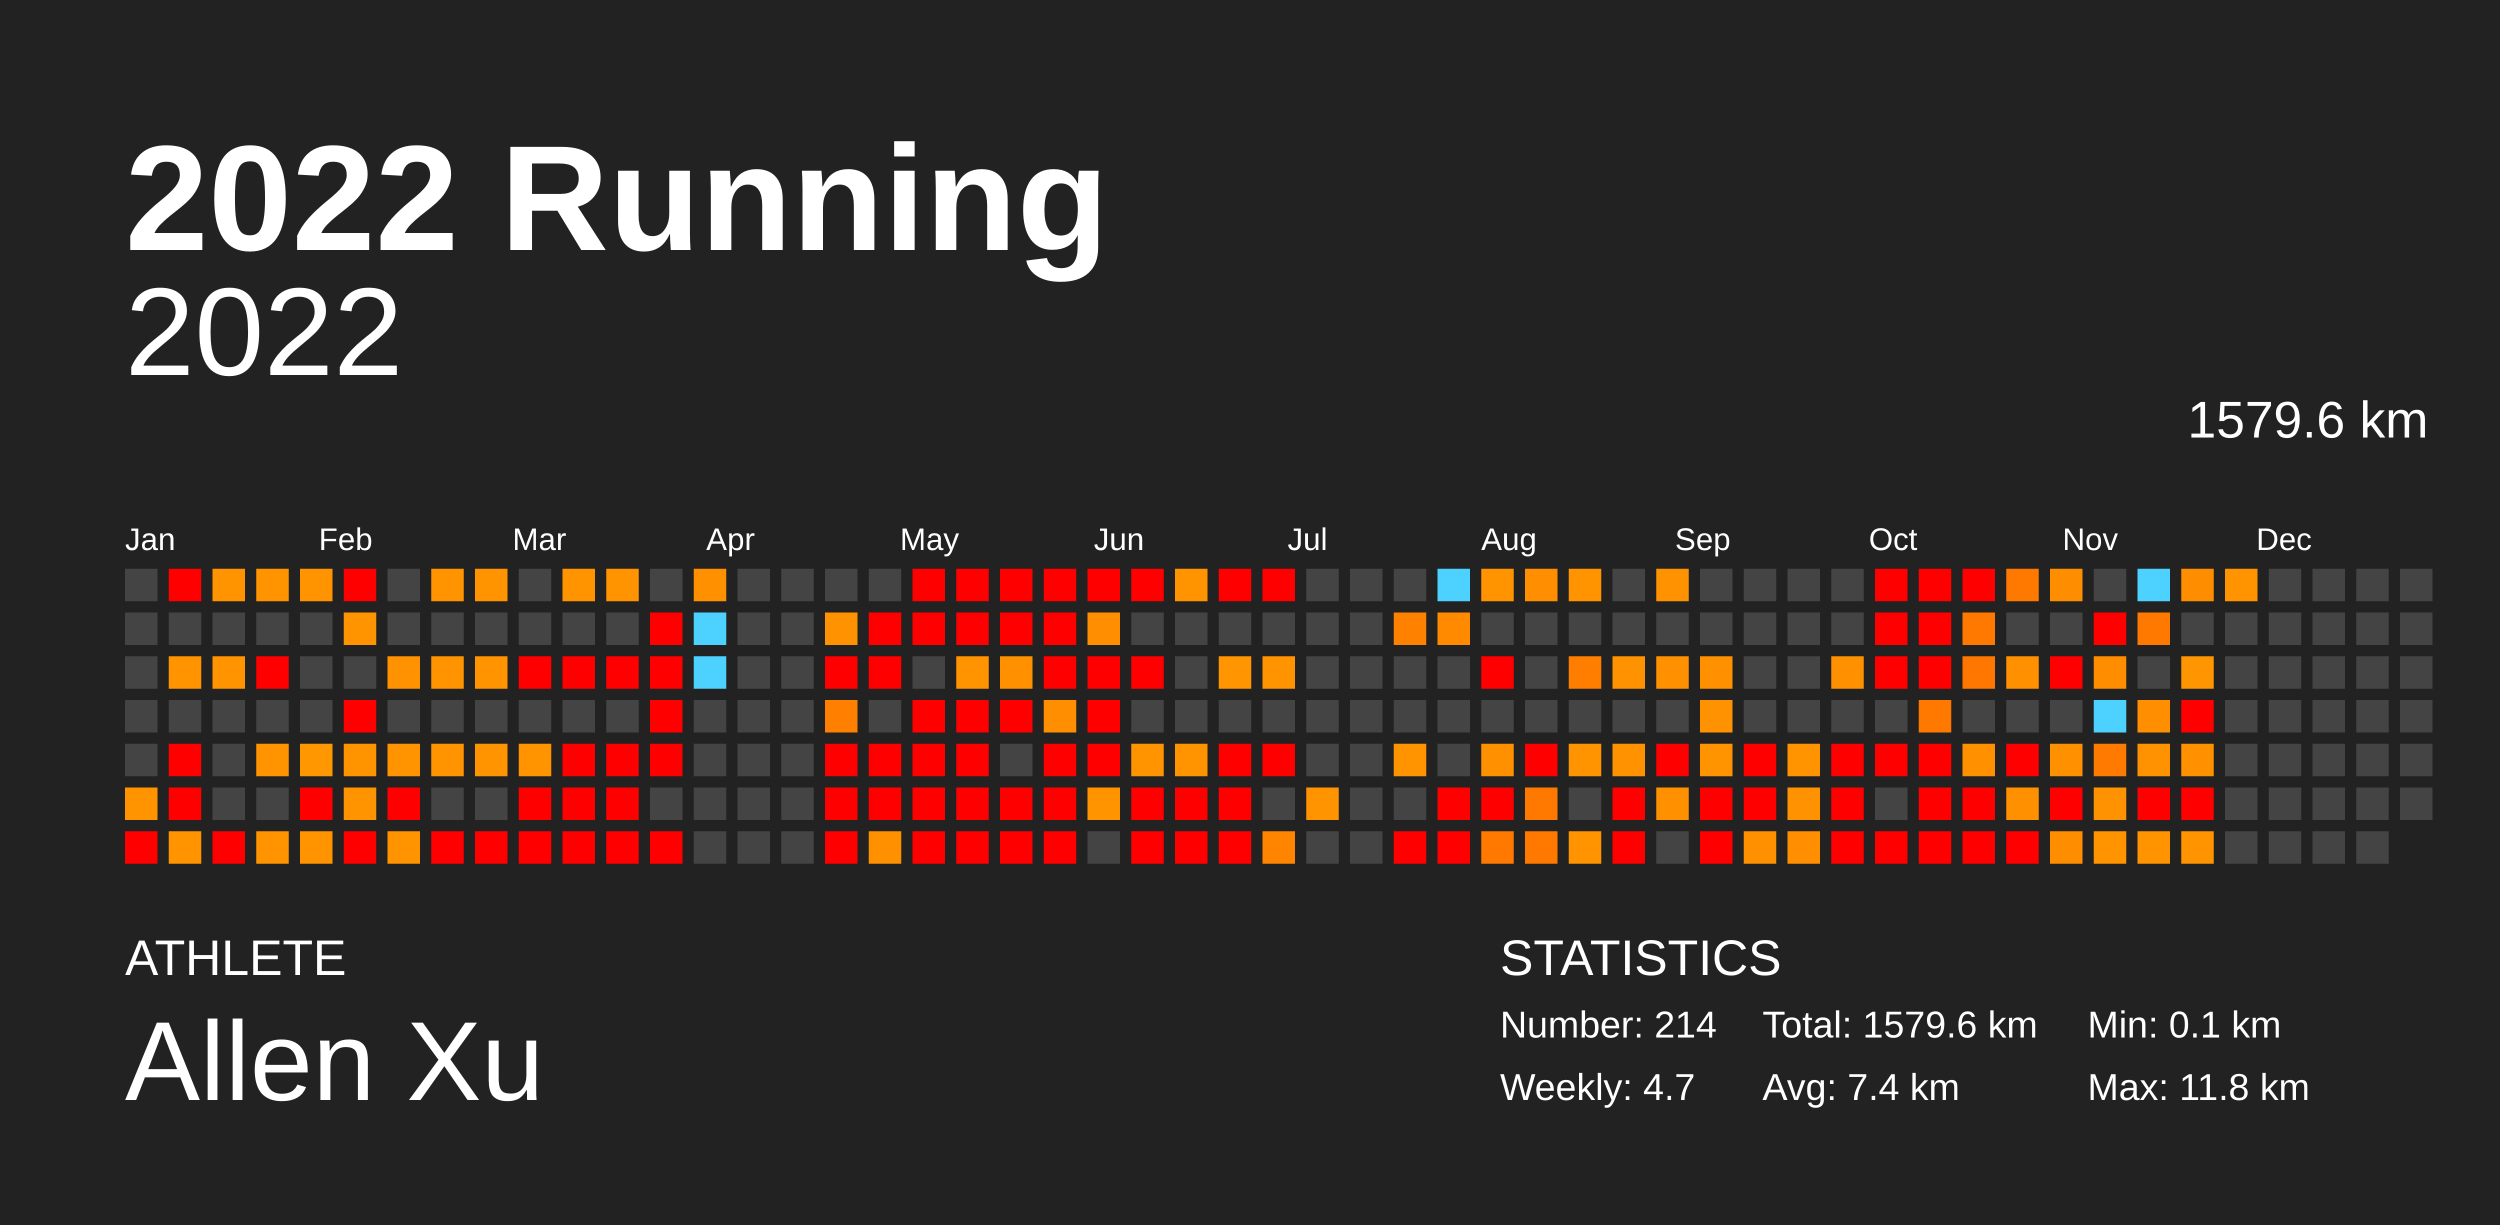
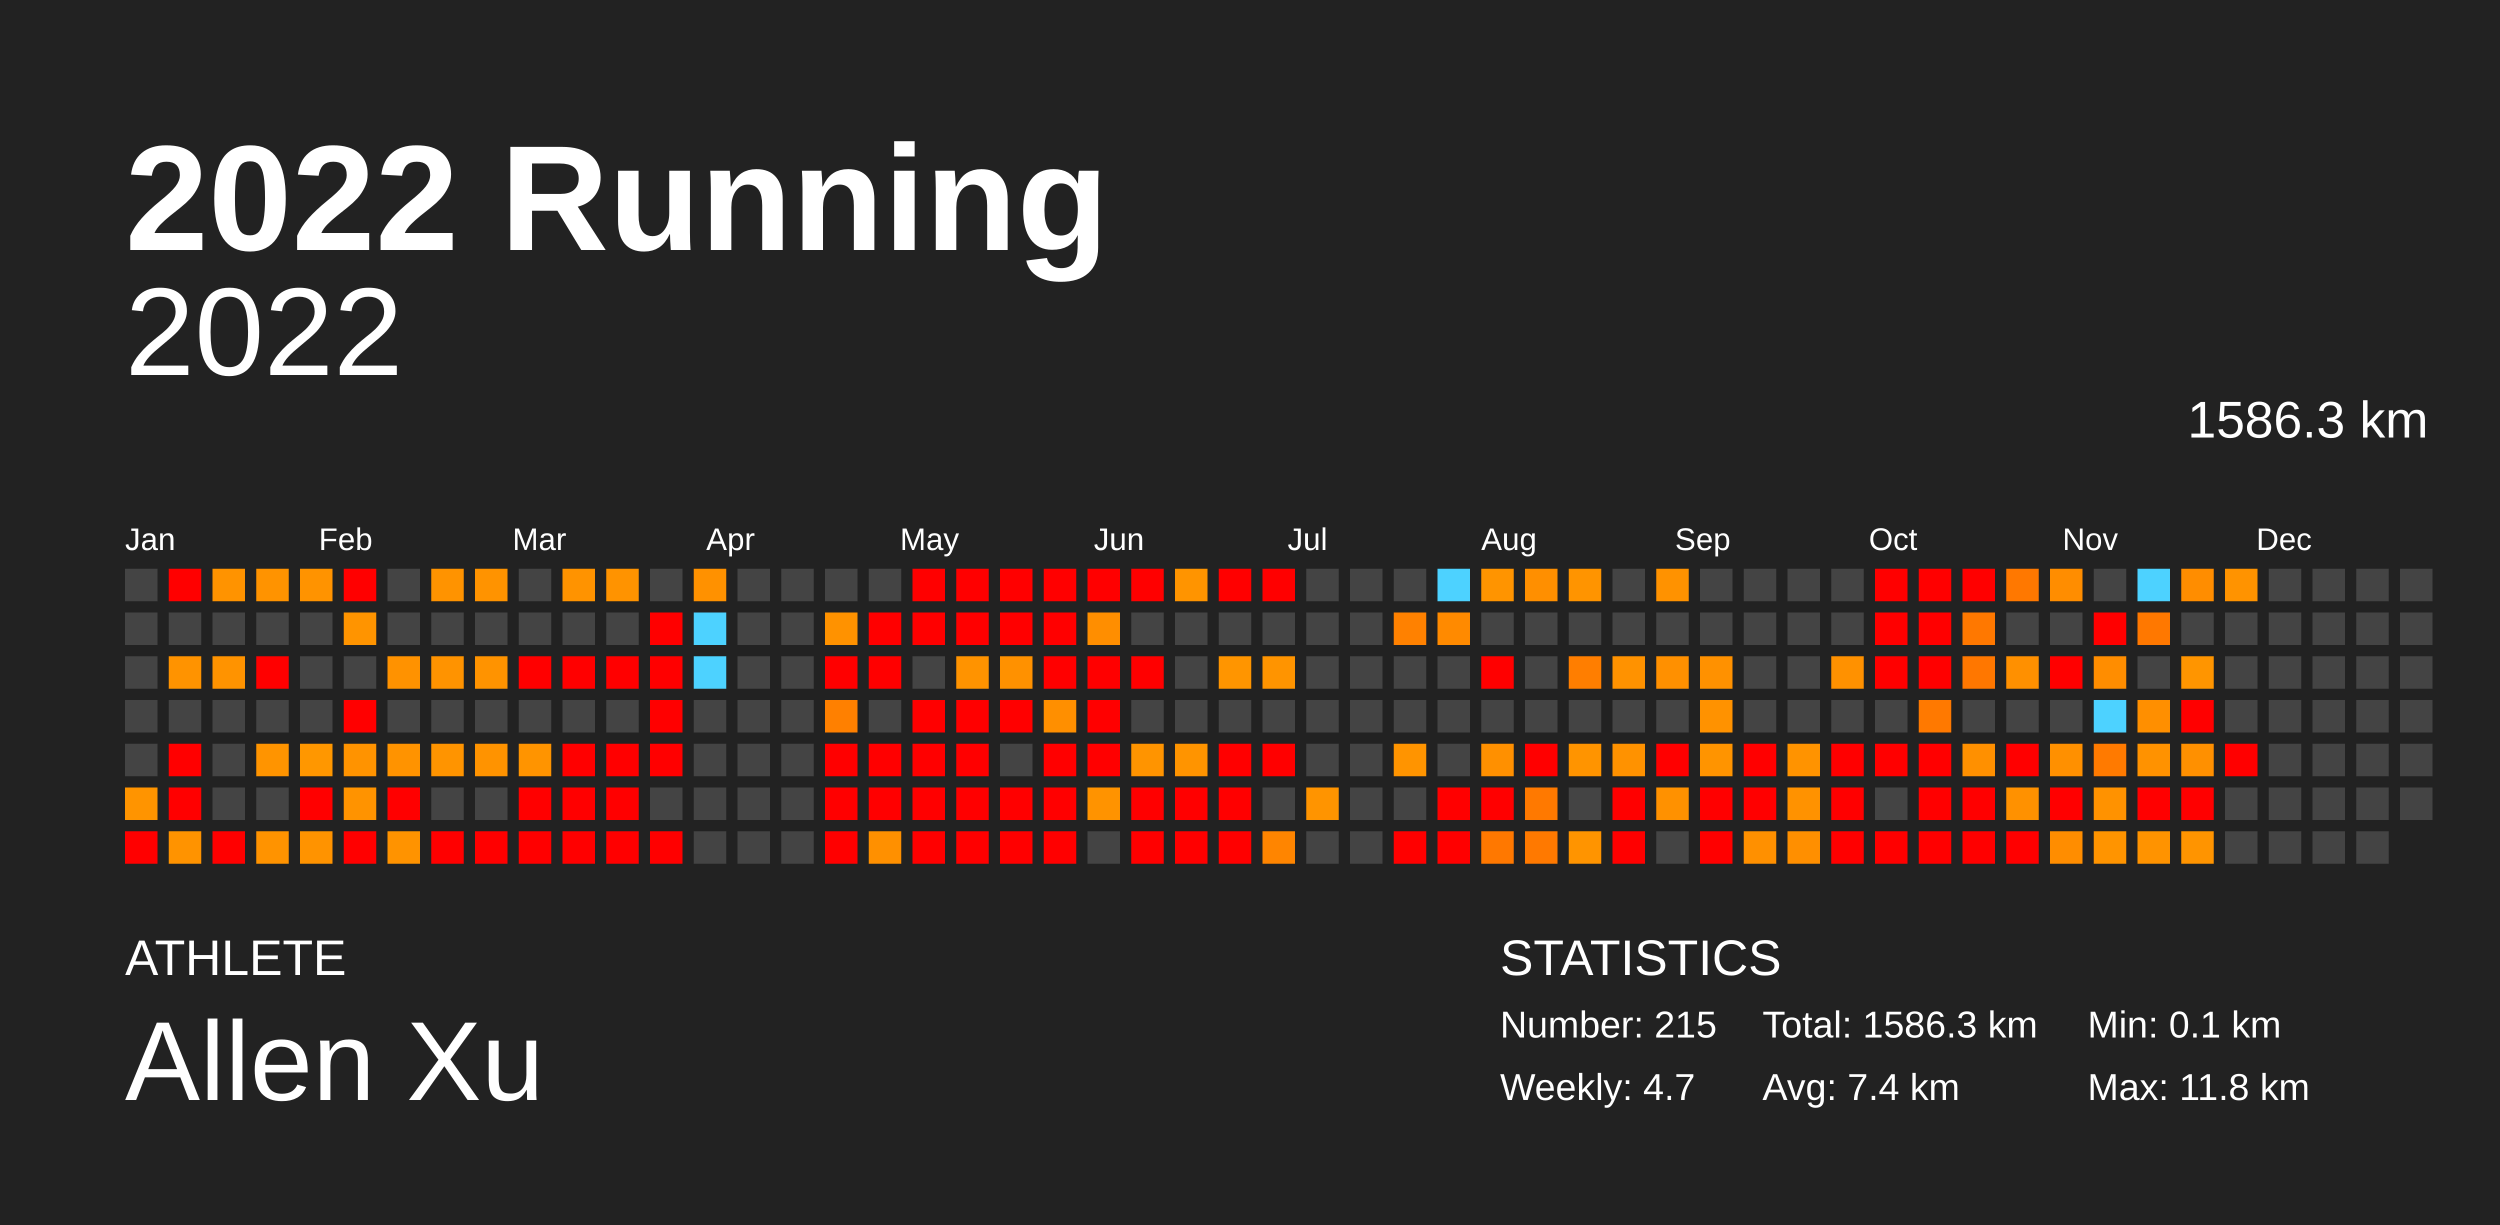
<svg xmlns="http://www.w3.org/2000/svg" baseProfile="full" height="98mm" version="1.1" viewBox="0,0,200,98" width="200mm">
  <defs />
  <rect fill="#222222" height="98" width="200" x="0" y="0" />
  <text fill="#FFFFFF" style="font-size:12px; font-family:Arial; font-weight:bold;" x="10" y="20">2022 Running</text>
  <text fill="#FFFFFF" style="font-size:4px; font-family:Arial" x="10" y="78">ATHLETE</text>
  <text fill="#FFFFFF" style="font-size:9px; font-family:Arial" x="10" y="88">Allen Xu</text>
  <text fill="#FFFFFF" style="font-size:4px; font-family:Arial" x="120" y="78">STATISTICS</text>
-   <text fill="#FFFFFF" style="font-size:3px; font-family:Arial" x="120" y="83">Number: 214</text>
+   <text fill="#FFFFFF" style="font-size:3px; font-family:Arial" x="120" y="83">Number: 215</text>
  <text fill="#FFFFFF" style="font-size:3px; font-family:Arial" x="120" y="88">Weekly: 4.7</text>
-   <text fill="#FFFFFF" style="font-size:3px; font-family:Arial" x="141" y="83">Total: 1579.6 km</text>
+   <text fill="#FFFFFF" style="font-size:3px; font-family:Arial" x="141" y="83">Total: 1586.3 km</text>
  <text fill="#FFFFFF" style="font-size:3px; font-family:Arial" x="141" y="88">Avg: 7.4 km</text>
  <text fill="#FFFFFF" style="font-size:3px; font-family:Arial" x="167" y="83">Min: 0.1 km</text>
  <text fill="#FFFFFF" style="font-size:3px; font-family:Arial" x="167" y="88">Max: 11.8 km</text>
  <text alignment-baseline="hanging" fill="#FFFFFF" style="font-size:10.0px; font-family:Arial;" x="10" y="30">2022</text>
-   <text alignment-baseline="hanging" fill="#FFFFFF" style="font-size:4.125px; font-family:Arial;" x="175" y="35">1579.6 km</text>
+   <text alignment-baseline="hanging" fill="#FFFFFF" style="font-size:4.125px; font-family:Arial;" x="175" y="35">1586.3 km</text>
  <text fill="#FFFFFF" style="font-size:2.5px; font-family:Arial" x="10.0" y="44">Jan</text>
  <text fill="#FFFFFF" style="font-size:2.5px; font-family:Arial" x="25.5" y="44">Feb</text>
  <text fill="#FFFFFF" style="font-size:2.5px; font-family:Arial" x="41.0" y="44">Mar</text>
  <text fill="#FFFFFF" style="font-size:2.5px; font-family:Arial" x="56.5" y="44">Apr</text>
  <text fill="#FFFFFF" style="font-size:2.5px; font-family:Arial" x="72.0" y="44">May</text>
  <text fill="#FFFFFF" style="font-size:2.5px; font-family:Arial" x="87.5" y="44">Jun</text>
  <text fill="#FFFFFF" style="font-size:2.5px; font-family:Arial" x="103.0" y="44">Jul</text>
  <text fill="#FFFFFF" style="font-size:2.5px; font-family:Arial" x="118.5" y="44">Aug</text>
  <text fill="#FFFFFF" style="font-size:2.5px; font-family:Arial" x="134.0" y="44">Sep</text>
  <text fill="#FFFFFF" style="font-size:2.5px; font-family:Arial" x="149.5" y="44">Oct</text>
  <text fill="#FFFFFF" style="font-size:2.5px; font-family:Arial" x="165.0" y="44">Nov</text>
  <text fill="#FFFFFF" style="font-size:2.5px; font-family:Arial" x="180.5" y="44">Dec</text>
  <rect fill="#444444" height="2.6" width="2.6" x="10.0" y="45.5" />
  <rect fill="#444444" height="2.6" width="2.6" x="10.0" y="49.0" />
  <rect fill="#444444" height="2.6" width="2.6" x="10.0" y="52.5" />
  <rect fill="#444444" height="2.6" width="2.6" x="10.0" y="56.0" />
  <rect fill="#444444" height="2.6" width="2.6" x="10.0" y="59.5" />
  <rect fill="#ff9400" height="2.6" width="2.6" x="10.0" y="63.0" />
  <rect fill="red" height="2.6" width="2.6" x="10.0" y="66.5" />
  <rect fill="red" height="2.6" width="2.6" x="13.5" y="45.5" />
  <rect fill="#444444" height="2.6" width="2.6" x="13.5" y="49.0" />
  <rect fill="#ff9300" height="2.6" width="2.6" x="13.5" y="52.5" />
  <rect fill="#444444" height="2.6" width="2.6" x="13.5" y="56.0" />
  <rect fill="red" height="2.6" width="2.6" x="13.5" y="59.5" />
  <rect fill="red" height="2.6" width="2.6" x="13.5" y="63.0" />
  <rect fill="#ff9300" height="2.6" width="2.6" x="13.5" y="66.5" />
  <rect fill="#ff9300" height="2.6" width="2.6" x="17.0" y="45.5" />
  <rect fill="#444444" height="2.6" width="2.6" x="17.0" y="49.0" />
  <rect fill="#ff9300" height="2.6" width="2.6" x="17.0" y="52.5" />
  <rect fill="#444444" height="2.6" width="2.6" x="17.0" y="56.0" />
  <rect fill="#444444" height="2.6" width="2.6" x="17.0" y="59.5" />
  <rect fill="#444444" height="2.6" width="2.6" x="17.0" y="63.0" />
  <rect fill="red" height="2.6" width="2.6" x="17.0" y="66.5" />
  <rect fill="#ff9300" height="2.6" width="2.6" x="20.5" y="45.5" />
  <rect fill="#444444" height="2.6" width="2.6" x="20.5" y="49.0" />
  <rect fill="red" height="2.6" width="2.6" x="20.5" y="52.5" />
  <rect fill="#444444" height="2.6" width="2.6" x="20.5" y="56.0" />
  <rect fill="#ff9400" height="2.6" width="2.6" x="20.5" y="59.5" />
  <rect fill="#444444" height="2.6" width="2.6" x="20.5" y="63.0" />
  <rect fill="#ff9300" height="2.6" width="2.6" x="20.5" y="66.5" />
  <rect fill="#ff9300" height="2.6" width="2.6" x="24.0" y="45.5" />
  <rect fill="#444444" height="2.6" width="2.6" x="24.0" y="49.0" />
  <rect fill="#444444" height="2.6" width="2.6" x="24.0" y="52.5" />
  <rect fill="#444444" height="2.6" width="2.6" x="24.0" y="56.0" />
  <rect fill="#ff9700" height="2.6" width="2.6" x="24.0" y="59.5" />
  <rect fill="red" height="2.6" width="2.6" x="24.0" y="63.0" />
  <rect fill="#ff9300" height="2.6" width="2.6" x="24.0" y="66.5" />
  <rect fill="red" height="2.6" width="2.6" x="27.5" y="45.5" />
  <rect fill="#ff9400" height="2.6" width="2.6" x="27.5" y="49.0" />
  <rect fill="#444444" height="2.6" width="2.6" x="27.5" y="52.5" />
  <rect fill="red" height="2.6" width="2.6" x="27.5" y="56.0" />
  <rect fill="#ff9300" height="2.6" width="2.6" x="27.5" y="59.5" />
  <rect fill="#ff9300" height="2.6" width="2.6" x="27.5" y="63.0" />
  <rect fill="red" height="2.6" width="2.6" x="27.5" y="66.5" />
  <rect fill="#444444" height="2.6" width="2.6" x="31.0" y="45.5" />
  <rect fill="#444444" height="2.6" width="2.6" x="31.0" y="49.0" />
  <rect fill="#ff9200" height="2.6" width="2.6" x="31.0" y="52.5" />
  <rect fill="#444444" height="2.6" width="2.6" x="31.0" y="56.0" />
  <rect fill="#ff9300" height="2.6" width="2.6" x="31.0" y="59.5" />
  <rect fill="red" height="2.6" width="2.6" x="31.0" y="63.0" />
  <rect fill="#ff9300" height="2.6" width="2.6" x="31.0" y="66.5" />
  <rect fill="#ff9300" height="2.6" width="2.6" x="34.5" y="45.5" />
  <rect fill="#444444" height="2.6" width="2.6" x="34.5" y="49.0" />
  <rect fill="#ff9300" height="2.6" width="2.6" x="34.5" y="52.5" />
  <rect fill="#444444" height="2.6" width="2.6" x="34.5" y="56.0" />
  <rect fill="#ff9400" height="2.6" width="2.6" x="34.5" y="59.5" />
  <rect fill="#444444" height="2.6" width="2.6" x="34.5" y="63.0" />
  <rect fill="red" height="2.6" width="2.6" x="34.5" y="66.5" />
  <rect fill="#ff9300" height="2.6" width="2.6" x="38.0" y="45.5" />
  <rect fill="#444444" height="2.6" width="2.6" x="38.0" y="49.0" />
  <rect fill="#ff9300" height="2.6" width="2.6" x="38.0" y="52.5" />
  <rect fill="#444444" height="2.6" width="2.6" x="38.0" y="56.0" />
  <rect fill="#ff9300" height="2.6" width="2.6" x="38.0" y="59.5" />
  <rect fill="#444444" height="2.6" width="2.6" x="38.0" y="63.0" />
  <rect fill="red" height="2.6" width="2.6" x="38.0" y="66.5" />
  <rect fill="#444444" height="2.6" width="2.6" x="41.5" y="45.5" />
  <rect fill="#444444" height="2.6" width="2.6" x="41.5" y="49.0" />
  <rect fill="red" height="2.6" width="2.6" x="41.5" y="52.5" />
  <rect fill="#444444" height="2.6" width="2.6" x="41.5" y="56.0" />
  <rect fill="#ff9400" height="2.6" width="2.6" x="41.5" y="59.5" />
  <rect fill="red" height="2.6" width="2.6" x="41.5" y="63.0" />
  <rect fill="red" height="2.6" width="2.6" x="41.5" y="66.5" />
  <rect fill="#ff9300" height="2.6" width="2.6" x="45.0" y="45.5" />
  <rect fill="#444444" height="2.6" width="2.6" x="45.0" y="49.0" />
  <rect fill="red" height="2.6" width="2.6" x="45.0" y="52.5" />
  <rect fill="#444444" height="2.6" width="2.6" x="45.0" y="56.0" />
  <rect fill="red" height="2.6" width="2.6" x="45.0" y="59.5" />
  <rect fill="red" height="2.6" width="2.6" x="45.0" y="63.0" />
  <rect fill="red" height="2.6" width="2.6" x="45.0" y="66.5" />
  <rect fill="#ff9300" height="2.6" width="2.6" x="48.5" y="45.5" />
  <rect fill="#444444" height="2.6" width="2.6" x="48.5" y="49.0" />
  <rect fill="red" height="2.6" width="2.6" x="48.5" y="52.5" />
  <rect fill="#444444" height="2.6" width="2.6" x="48.5" y="56.0" />
  <rect fill="red" height="2.6" width="2.6" x="48.5" y="59.5" />
  <rect fill="red" height="2.6" width="2.6" x="48.5" y="63.0" />
  <rect fill="red" height="2.6" width="2.6" x="48.5" y="66.5" />
  <rect fill="#444444" height="2.6" width="2.6" x="52.0" y="45.5" />
  <rect fill="red" height="2.6" width="2.6" x="52.0" y="49.0" />
  <rect fill="red" height="2.6" width="2.6" x="52.0" y="52.5" />
  <rect fill="red" height="2.6" width="2.6" x="52.0" y="56.0" />
  <rect fill="red" height="2.6" width="2.6" x="52.0" y="59.5" />
  <rect fill="#444444" height="2.6" width="2.6" x="52.0" y="63.0" />
  <rect fill="red" height="2.6" width="2.6" x="52.0" y="66.5" />
  <rect fill="#ff9100" height="2.6" width="2.6" x="55.5" y="45.5" />
  <rect fill="#4dd2ff" height="2.6" width="2.6" x="55.5" y="49.0" />
  <rect fill="#4dd2ff" height="2.6" width="2.6" x="55.5" y="52.5" />
  <rect fill="#444444" height="2.6" width="2.6" x="55.5" y="56.0" />
  <rect fill="#444444" height="2.6" width="2.6" x="55.5" y="59.5" />
  <rect fill="#444444" height="2.6" width="2.6" x="55.5" y="63.0" />
  <rect fill="#444444" height="2.6" width="2.6" x="55.5" y="66.5" />
  <rect fill="#444444" height="2.6" width="2.6" x="59.0" y="45.5" />
  <rect fill="#444444" height="2.6" width="2.6" x="59.0" y="49.0" />
  <rect fill="#444444" height="2.6" width="2.6" x="59.0" y="52.5" />
  <rect fill="#444444" height="2.6" width="2.6" x="59.0" y="56.0" />
  <rect fill="#444444" height="2.6" width="2.6" x="59.0" y="59.5" />
  <rect fill="#444444" height="2.6" width="2.6" x="59.0" y="63.0" />
  <rect fill="#444444" height="2.6" width="2.6" x="59.0" y="66.5" />
  <rect fill="#444444" height="2.6" width="2.6" x="62.5" y="45.5" />
  <rect fill="#444444" height="2.6" width="2.6" x="62.5" y="49.0" />
  <rect fill="#444444" height="2.6" width="2.6" x="62.5" y="52.5" />
  <rect fill="#444444" height="2.6" width="2.6" x="62.5" y="56.0" />
  <rect fill="#444444" height="2.6" width="2.6" x="62.5" y="59.5" />
  <rect fill="#444444" height="2.6" width="2.6" x="62.5" y="63.0" />
  <rect fill="#444444" height="2.6" width="2.6" x="62.5" y="66.5" />
  <rect fill="#444444" height="2.6" width="2.6" x="66.0" y="45.5" />
  <rect fill="#ff9200" height="2.6" width="2.6" x="66.0" y="49.0" />
  <rect fill="red" height="2.6" width="2.6" x="66.0" y="52.5" />
  <rect fill="#ff8000" height="2.6" width="2.6" x="66.0" y="56.0" />
  <rect fill="red" height="2.6" width="2.6" x="66.0" y="59.5" />
  <rect fill="red" height="2.6" width="2.6" x="66.0" y="63.0" />
  <rect fill="red" height="2.6" width="2.6" x="66.0" y="66.5" />
  <rect fill="#444444" height="2.6" width="2.6" x="69.5" y="45.5" />
  <rect fill="red" height="2.6" width="2.6" x="69.5" y="49.0" />
  <rect fill="red" height="2.6" width="2.6" x="69.5" y="52.5" />
  <rect fill="#444444" height="2.6" width="2.6" x="69.5" y="56.0" />
  <rect fill="red" height="2.6" width="2.6" x="69.5" y="59.5" />
  <rect fill="red" height="2.6" width="2.6" x="69.5" y="63.0" />
  <rect fill="#ff9000" height="2.6" width="2.6" x="69.5" y="66.5" />
  <rect fill="red" height="2.6" width="2.6" x="73.0" y="45.5" />
  <rect fill="red" height="2.6" width="2.6" x="73.0" y="49.0" />
  <rect fill="#444444" height="2.6" width="2.6" x="73.0" y="52.5" />
  <rect fill="red" height="2.6" width="2.6" x="73.0" y="56.0" />
  <rect fill="red" height="2.6" width="2.6" x="73.0" y="59.5" />
  <rect fill="red" height="2.6" width="2.6" x="73.0" y="63.0" />
  <rect fill="red" height="2.6" width="2.6" x="73.0" y="66.5" />
  <rect fill="red" height="2.6" width="2.6" x="76.5" y="45.5" />
  <rect fill="red" height="2.6" width="2.6" x="76.5" y="49.0" />
  <rect fill="#ff9300" height="2.6" width="2.6" x="76.5" y="52.5" />
  <rect fill="red" height="2.6" width="2.6" x="76.5" y="56.0" />
  <rect fill="red" height="2.6" width="2.6" x="76.5" y="59.5" />
  <rect fill="red" height="2.6" width="2.6" x="76.5" y="63.0" />
  <rect fill="red" height="2.6" width="2.6" x="76.5" y="66.5" />
  <rect fill="red" height="2.6" width="2.6" x="80.0" y="45.5" />
  <rect fill="red" height="2.6" width="2.6" x="80.0" y="49.0" />
  <rect fill="#ff9100" height="2.6" width="2.6" x="80.0" y="52.5" />
  <rect fill="red" height="2.6" width="2.6" x="80.0" y="56.0" />
  <rect fill="#444444" height="2.6" width="2.6" x="80.0" y="59.5" />
  <rect fill="red" height="2.6" width="2.6" x="80.0" y="63.0" />
  <rect fill="red" height="2.6" width="2.6" x="80.0" y="66.5" />
  <rect fill="red" height="2.6" width="2.6" x="83.5" y="45.5" />
  <rect fill="red" height="2.6" width="2.6" x="83.5" y="49.0" />
  <rect fill="red" height="2.6" width="2.6" x="83.5" y="52.5" />
  <rect fill="#ff8f00" height="2.6" width="2.6" x="83.5" y="56.0" />
  <rect fill="red" height="2.6" width="2.6" x="83.5" y="59.5" />
  <rect fill="red" height="2.6" width="2.6" x="83.5" y="63.0" />
  <rect fill="red" height="2.6" width="2.6" x="83.5" y="66.5" />
  <rect fill="red" height="2.6" width="2.6" x="87.0" y="45.5" />
  <rect fill="#ff8e00" height="2.6" width="2.6" x="87.0" y="49.0" />
  <rect fill="red" height="2.6" width="2.6" x="87.0" y="52.5" />
  <rect fill="red" height="2.6" width="2.6" x="87.0" y="56.0" />
  <rect fill="red" height="2.6" width="2.6" x="87.0" y="59.5" />
  <rect fill="#ff9300" height="2.6" width="2.6" x="87.0" y="63.0" />
  <rect fill="#444444" height="2.6" width="2.6" x="87.0" y="66.5" />
  <rect fill="red" height="2.6" width="2.6" x="90.5" y="45.5" />
  <rect fill="#444444" height="2.6" width="2.6" x="90.5" y="49.0" />
  <rect fill="red" height="2.6" width="2.6" x="90.5" y="52.5" />
  <rect fill="#444444" height="2.6" width="2.6" x="90.5" y="56.0" />
  <rect fill="#ff9400" height="2.6" width="2.6" x="90.5" y="59.5" />
  <rect fill="red" height="2.6" width="2.6" x="90.5" y="63.0" />
  <rect fill="red" height="2.6" width="2.6" x="90.5" y="66.5" />
  <rect fill="#ff9400" height="2.6" width="2.6" x="94.0" y="45.5" />
  <rect fill="#444444" height="2.6" width="2.6" x="94.0" y="49.0" />
  <rect fill="#444444" height="2.6" width="2.6" x="94.0" y="52.5" />
  <rect fill="#444444" height="2.6" width="2.6" x="94.0" y="56.0" />
  <rect fill="#ff9400" height="2.6" width="2.6" x="94.0" y="59.5" />
  <rect fill="red" height="2.6" width="2.6" x="94.0" y="63.0" />
  <rect fill="red" height="2.6" width="2.6" x="94.0" y="66.5" />
  <rect fill="red" height="2.6" width="2.6" x="97.5" y="45.5" />
  <rect fill="#444444" height="2.6" width="2.6" x="97.5" y="49.0" />
  <rect fill="#ff9500" height="2.6" width="2.6" x="97.5" y="52.5" />
  <rect fill="#444444" height="2.6" width="2.6" x="97.5" y="56.0" />
  <rect fill="red" height="2.6" width="2.6" x="97.5" y="59.5" />
  <rect fill="red" height="2.6" width="2.6" x="97.5" y="63.0" />
  <rect fill="red" height="2.6" width="2.6" x="97.5" y="66.5" />
  <rect fill="red" height="2.6" width="2.6" x="101.0" y="45.5" />
  <rect fill="#444444" height="2.6" width="2.6" x="101.0" y="49.0" />
  <rect fill="#ff9400" height="2.6" width="2.6" x="101.0" y="52.5" />
  <rect fill="#444444" height="2.6" width="2.6" x="101.0" y="56.0" />
  <rect fill="red" height="2.6" width="2.6" x="101.0" y="59.5" />
  <rect fill="#444444" height="2.6" width="2.6" x="101.0" y="63.0" />
  <rect fill="#ff8500" height="2.6" width="2.6" x="101.0" y="66.5" />
  <rect fill="#444444" height="2.6" width="2.6" x="104.5" y="45.5" />
  <rect fill="#444444" height="2.6" width="2.6" x="104.5" y="49.0" />
  <rect fill="#444444" height="2.6" width="2.6" x="104.5" y="52.5" />
  <rect fill="#444444" height="2.6" width="2.6" x="104.5" y="56.0" />
  <rect fill="#444444" height="2.6" width="2.6" x="104.5" y="59.5" />
  <rect fill="#ff9400" height="2.6" width="2.6" x="104.5" y="63.0" />
  <rect fill="#444444" height="2.6" width="2.6" x="104.5" y="66.5" />
  <rect fill="#444444" height="2.6" width="2.6" x="108.0" y="45.5" />
  <rect fill="#444444" height="2.6" width="2.6" x="108.0" y="49.0" />
  <rect fill="#444444" height="2.6" width="2.6" x="108.0" y="52.5" />
  <rect fill="#444444" height="2.6" width="2.6" x="108.0" y="56.0" />
  <rect fill="#444444" height="2.6" width="2.6" x="108.0" y="59.5" />
  <rect fill="#444444" height="2.6" width="2.6" x="108.0" y="63.0" />
  <rect fill="#444444" height="2.6" width="2.6" x="108.0" y="66.5" />
  <rect fill="#444444" height="2.6" width="2.6" x="111.5" y="45.5" />
  <rect fill="#ff8100" height="2.6" width="2.6" x="111.5" y="49.0" />
  <rect fill="#444444" height="2.6" width="2.6" x="111.5" y="52.5" />
  <rect fill="#444444" height="2.6" width="2.6" x="111.5" y="56.0" />
  <rect fill="#ff9400" height="2.6" width="2.6" x="111.5" y="59.5" />
  <rect fill="#444444" height="2.6" width="2.6" x="111.5" y="63.0" />
  <rect fill="red" height="2.6" width="2.6" x="111.5" y="66.5" />
  <rect fill="#4dd2ff" height="2.6" width="2.6" x="115.0" y="45.5" />
  <rect fill="#ff8a00" height="2.6" width="2.6" x="115.0" y="49.0" />
  <rect fill="#444444" height="2.6" width="2.6" x="115.0" y="52.5" />
  <rect fill="#444444" height="2.6" width="2.6" x="115.0" y="56.0" />
  <rect fill="#444444" height="2.6" width="2.6" x="115.0" y="59.5" />
  <rect fill="red" height="2.6" width="2.6" x="115.0" y="63.0" />
  <rect fill="red" height="2.6" width="2.6" x="115.0" y="66.5" />
  <rect fill="#ff9400" height="2.6" width="2.6" x="118.5" y="45.5" />
  <rect fill="#444444" height="2.6" width="2.6" x="118.5" y="49.0" />
  <rect fill="red" height="2.6" width="2.6" x="118.5" y="52.5" />
  <rect fill="#444444" height="2.6" width="2.6" x="118.5" y="56.0" />
  <rect fill="#ff9000" height="2.6" width="2.6" x="118.5" y="59.5" />
  <rect fill="red" height="2.6" width="2.6" x="118.5" y="63.0" />
  <rect fill="#ff7800" height="2.6" width="2.6" x="118.5" y="66.5" />
  <rect fill="#ff8f00" height="2.6" width="2.6" x="122.0" y="45.5" />
  <rect fill="#444444" height="2.6" width="2.6" x="122.0" y="49.0" />
  <rect fill="#444444" height="2.6" width="2.6" x="122.0" y="52.5" />
  <rect fill="#444444" height="2.6" width="2.6" x="122.0" y="56.0" />
  <rect fill="red" height="2.6" width="2.6" x="122.0" y="59.5" />
  <rect fill="#ff7900" height="2.6" width="2.6" x="122.0" y="63.0" />
  <rect fill="#ff7900" height="2.6" width="2.6" x="122.0" y="66.5" />
  <rect fill="#ff9400" height="2.6" width="2.6" x="125.5" y="45.5" />
  <rect fill="#444444" height="2.6" width="2.6" x="125.5" y="49.0" />
  <rect fill="#ff7e00" height="2.6" width="2.6" x="125.5" y="52.5" />
  <rect fill="#444444" height="2.6" width="2.6" x="125.5" y="56.0" />
  <rect fill="#ff9400" height="2.6" width="2.6" x="125.5" y="59.5" />
  <rect fill="#444444" height="2.6" width="2.6" x="125.5" y="63.0" />
  <rect fill="#ff9400" height="2.6" width="2.6" x="125.5" y="66.5" />
  <rect fill="#444444" height="2.6" width="2.6" x="129.0" y="45.5" />
  <rect fill="#444444" height="2.6" width="2.6" x="129.0" y="49.0" />
  <rect fill="#ff9200" height="2.6" width="2.6" x="129.0" y="52.5" />
  <rect fill="#444444" height="2.6" width="2.6" x="129.0" y="56.0" />
  <rect fill="#ff9200" height="2.6" width="2.6" x="129.0" y="59.5" />
  <rect fill="red" height="2.6" width="2.6" x="129.0" y="63.0" />
  <rect fill="red" height="2.6" width="2.6" x="129.0" y="66.5" />
  <rect fill="#ff9200" height="2.6" width="2.6" x="132.5" y="45.5" />
  <rect fill="#444444" height="2.6" width="2.6" x="132.5" y="49.0" />
  <rect fill="#ff9000" height="2.6" width="2.6" x="132.5" y="52.5" />
  <rect fill="#444444" height="2.6" width="2.6" x="132.5" y="56.0" />
  <rect fill="red" height="2.6" width="2.6" x="132.5" y="59.5" />
  <rect fill="#ff9100" height="2.6" width="2.6" x="132.5" y="63.0" />
  <rect fill="#444444" height="2.6" width="2.6" x="132.5" y="66.5" />
  <rect fill="#444444" height="2.6" width="2.6" x="136.0" y="45.5" />
  <rect fill="#444444" height="2.6" width="2.6" x="136.0" y="49.0" />
  <rect fill="#ff9100" height="2.6" width="2.6" x="136.0" y="52.5" />
  <rect fill="#ff9200" height="2.6" width="2.6" x="136.0" y="56.0" />
  <rect fill="#ff9400" height="2.6" width="2.6" x="136.0" y="59.5" />
  <rect fill="red" height="2.6" width="2.6" x="136.0" y="63.0" />
  <rect fill="red" height="2.6" width="2.6" x="136.0" y="66.5" />
  <rect fill="#444444" height="2.6" width="2.6" x="139.5" y="45.5" />
  <rect fill="#444444" height="2.6" width="2.6" x="139.5" y="49.0" />
  <rect fill="#444444" height="2.6" width="2.6" x="139.5" y="52.5" />
  <rect fill="#444444" height="2.6" width="2.6" x="139.5" y="56.0" />
  <rect fill="red" height="2.6" width="2.6" x="139.5" y="59.5" />
  <rect fill="red" height="2.6" width="2.6" x="139.5" y="63.0" />
  <rect fill="#ff9000" height="2.6" width="2.6" x="139.5" y="66.5" />
  <rect fill="#444444" height="2.6" width="2.6" x="143.0" y="45.5" />
  <rect fill="#444444" height="2.6" width="2.6" x="143.0" y="49.0" />
  <rect fill="#444444" height="2.6" width="2.6" x="143.0" y="52.5" />
  <rect fill="#444444" height="2.6" width="2.6" x="143.0" y="56.0" />
  <rect fill="#ff9300" height="2.6" width="2.6" x="143.0" y="59.5" />
  <rect fill="#ff9200" height="2.6" width="2.6" x="143.0" y="63.0" />
  <rect fill="#ff8f00" height="2.6" width="2.6" x="143.0" y="66.5" />
  <rect fill="#444444" height="2.6" width="2.6" x="146.5" y="45.5" />
  <rect fill="#444444" height="2.6" width="2.6" x="146.5" y="49.0" />
  <rect fill="#ff9100" height="2.6" width="2.6" x="146.5" y="52.5" />
  <rect fill="#444444" height="2.6" width="2.6" x="146.5" y="56.0" />
  <rect fill="red" height="2.6" width="2.6" x="146.5" y="59.5" />
  <rect fill="red" height="2.6" width="2.6" x="146.5" y="63.0" />
  <rect fill="red" height="2.6" width="2.6" x="146.5" y="66.5" />
  <rect fill="red" height="2.6" width="2.6" x="150.0" y="45.5" />
  <rect fill="red" height="2.6" width="2.6" x="150.0" y="49.0" />
  <rect fill="red" height="2.6" width="2.6" x="150.0" y="52.5" />
  <rect fill="#444444" height="2.6" width="2.6" x="150.0" y="56.0" />
  <rect fill="red" height="2.6" width="2.6" x="150.0" y="59.5" />
  <rect fill="#444444" height="2.6" width="2.6" x="150.0" y="63.0" />
  <rect fill="red" height="2.6" width="2.6" x="150.0" y="66.5" />
  <rect fill="red" height="2.6" width="2.6" x="153.5" y="45.5" />
  <rect fill="red" height="2.6" width="2.6" x="153.5" y="49.0" />
  <rect fill="red" height="2.6" width="2.6" x="153.5" y="52.5" />
  <rect fill="#ff7900" height="2.6" width="2.6" x="153.5" y="56.0" />
  <rect fill="red" height="2.6" width="2.6" x="153.5" y="59.5" />
  <rect fill="red" height="2.6" width="2.6" x="153.5" y="63.0" />
  <rect fill="red" height="2.6" width="2.6" x="153.5" y="66.5" />
  <rect fill="red" height="2.6" width="2.6" x="157.0" y="45.5" />
  <rect fill="#ff7800" height="2.6" width="2.6" x="157.0" y="49.0" />
  <rect fill="#ff7700" height="2.6" width="2.6" x="157.0" y="52.5" />
  <rect fill="#444444" height="2.6" width="2.6" x="157.0" y="56.0" />
  <rect fill="#ff9000" height="2.6" width="2.6" x="157.0" y="59.5" />
  <rect fill="red" height="2.6" width="2.6" x="157.0" y="63.0" />
  <rect fill="red" height="2.6" width="2.6" x="157.0" y="66.5" />
  <rect fill="#ff7800" height="2.6" width="2.6" x="160.5" y="45.5" />
  <rect fill="#444444" height="2.6" width="2.6" x="160.5" y="49.0" />
  <rect fill="#ff9000" height="2.6" width="2.6" x="160.5" y="52.5" />
  <rect fill="#444444" height="2.6" width="2.6" x="160.5" y="56.0" />
  <rect fill="red" height="2.6" width="2.6" x="160.5" y="59.5" />
  <rect fill="#ff9100" height="2.6" width="2.6" x="160.5" y="63.0" />
  <rect fill="red" height="2.6" width="2.6" x="160.5" y="66.5" />
  <rect fill="#ff8d00" height="2.6" width="2.6" x="164.0" y="45.5" />
  <rect fill="#444444" height="2.6" width="2.6" x="164.0" y="49.0" />
  <rect fill="red" height="2.6" width="2.6" x="164.0" y="52.5" />
  <rect fill="#444444" height="2.6" width="2.6" x="164.0" y="56.0" />
  <rect fill="#ff9000" height="2.6" width="2.6" x="164.0" y="59.5" />
  <rect fill="red" height="2.6" width="2.6" x="164.0" y="63.0" />
  <rect fill="#ff8d00" height="2.6" width="2.6" x="164.0" y="66.5" />
  <rect fill="#444444" height="2.6" width="2.6" x="167.5" y="45.5" />
  <rect fill="red" height="2.6" width="2.6" x="167.5" y="49.0" />
  <rect fill="#ff8d00" height="2.6" width="2.6" x="167.5" y="52.5" />
  <rect fill="#4dd2ff" height="2.6" width="2.6" x="167.5" y="56.0" />
  <rect fill="#ff7a00" height="2.6" width="2.6" x="167.5" y="59.5" />
  <rect fill="#ff9200" height="2.6" width="2.6" x="167.5" y="63.0" />
  <rect fill="#ff9400" height="2.6" width="2.6" x="167.5" y="66.5" />
  <rect fill="#4dd2ff" height="2.6" width="2.6" x="171.0" y="45.5" />
  <rect fill="#ff7800" height="2.6" width="2.6" x="171.0" y="49.0" />
  <rect fill="#444444" height="2.6" width="2.6" x="171.0" y="52.5" />
  <rect fill="#ff8f00" height="2.6" width="2.6" x="171.0" y="56.0" />
  <rect fill="#ff9200" height="2.6" width="2.6" x="171.0" y="59.5" />
  <rect fill="red" height="2.6" width="2.6" x="171.0" y="63.0" />
  <rect fill="#ff9300" height="2.6" width="2.6" x="171.0" y="66.5" />
  <rect fill="#ff8d00" height="2.6" width="2.6" x="174.5" y="45.5" />
  <rect fill="#444444" height="2.6" width="2.6" x="174.5" y="49.0" />
  <rect fill="#ff9500" height="2.6" width="2.6" x="174.5" y="52.5" />
  <rect fill="red" height="2.6" width="2.6" x="174.5" y="56.0" />
  <rect fill="#ff9000" height="2.6" width="2.6" x="174.5" y="59.5" />
  <rect fill="red" height="2.6" width="2.6" x="174.5" y="63.0" />
  <rect fill="#ff9400" height="2.6" width="2.6" x="174.5" y="66.5" />
  <rect fill="#ff9300" height="2.6" width="2.6" x="178.0" y="45.5" />
  <rect fill="#444444" height="2.6" width="2.6" x="178.0" y="49.0" />
  <rect fill="#444444" height="2.6" width="2.6" x="178.0" y="52.5" />
  <rect fill="#444444" height="2.6" width="2.6" x="178.0" y="56.0" />
-   <rect fill="#444444" height="2.6" width="2.6" x="178.0" y="59.5" />
+   <rect fill="red" height="2.6" width="2.6" x="178.0" y="59.5" />
  <rect fill="#444444" height="2.6" width="2.6" x="178.0" y="63.0" />
  <rect fill="#444444" height="2.6" width="2.6" x="178.0" y="66.5" />
  <rect fill="#444444" height="2.6" width="2.6" x="181.5" y="45.5" />
  <rect fill="#444444" height="2.6" width="2.6" x="181.5" y="49.0" />
  <rect fill="#444444" height="2.6" width="2.6" x="181.5" y="52.5" />
  <rect fill="#444444" height="2.6" width="2.6" x="181.5" y="56.0" />
  <rect fill="#444444" height="2.6" width="2.6" x="181.5" y="59.5" />
  <rect fill="#444444" height="2.6" width="2.6" x="181.5" y="63.0" />
  <rect fill="#444444" height="2.6" width="2.6" x="181.5" y="66.5" />
  <rect fill="#444444" height="2.6" width="2.6" x="185.0" y="45.5" />
  <rect fill="#444444" height="2.6" width="2.6" x="185.0" y="49.0" />
  <rect fill="#444444" height="2.6" width="2.6" x="185.0" y="52.5" />
  <rect fill="#444444" height="2.6" width="2.6" x="185.0" y="56.0" />
  <rect fill="#444444" height="2.6" width="2.6" x="185.0" y="59.5" />
  <rect fill="#444444" height="2.6" width="2.6" x="185.0" y="63.0" />
  <rect fill="#444444" height="2.6" width="2.6" x="185.0" y="66.5" />
  <rect fill="#444444" height="2.6" width="2.6" x="188.5" y="45.5" />
  <rect fill="#444444" height="2.6" width="2.6" x="188.5" y="49.0" />
  <rect fill="#444444" height="2.6" width="2.6" x="188.5" y="52.5" />
  <rect fill="#444444" height="2.6" width="2.6" x="188.5" y="56.0" />
  <rect fill="#444444" height="2.6" width="2.6" x="188.5" y="59.5" />
  <rect fill="#444444" height="2.6" width="2.6" x="188.5" y="63.0" />
  <rect fill="#444444" height="2.6" width="2.6" x="188.5" y="66.5" />
  <rect fill="#444444" height="2.6" width="2.6" x="192.0" y="45.5" />
  <rect fill="#444444" height="2.6" width="2.6" x="192.0" y="49.0" />
  <rect fill="#444444" height="2.6" width="2.6" x="192.0" y="52.5" />
  <rect fill="#444444" height="2.6" width="2.6" x="192.0" y="56.0" />
  <rect fill="#444444" height="2.6" width="2.6" x="192.0" y="59.5" />
  <rect fill="#444444" height="2.6" width="2.6" x="192.0" y="63.0" />
</svg>
